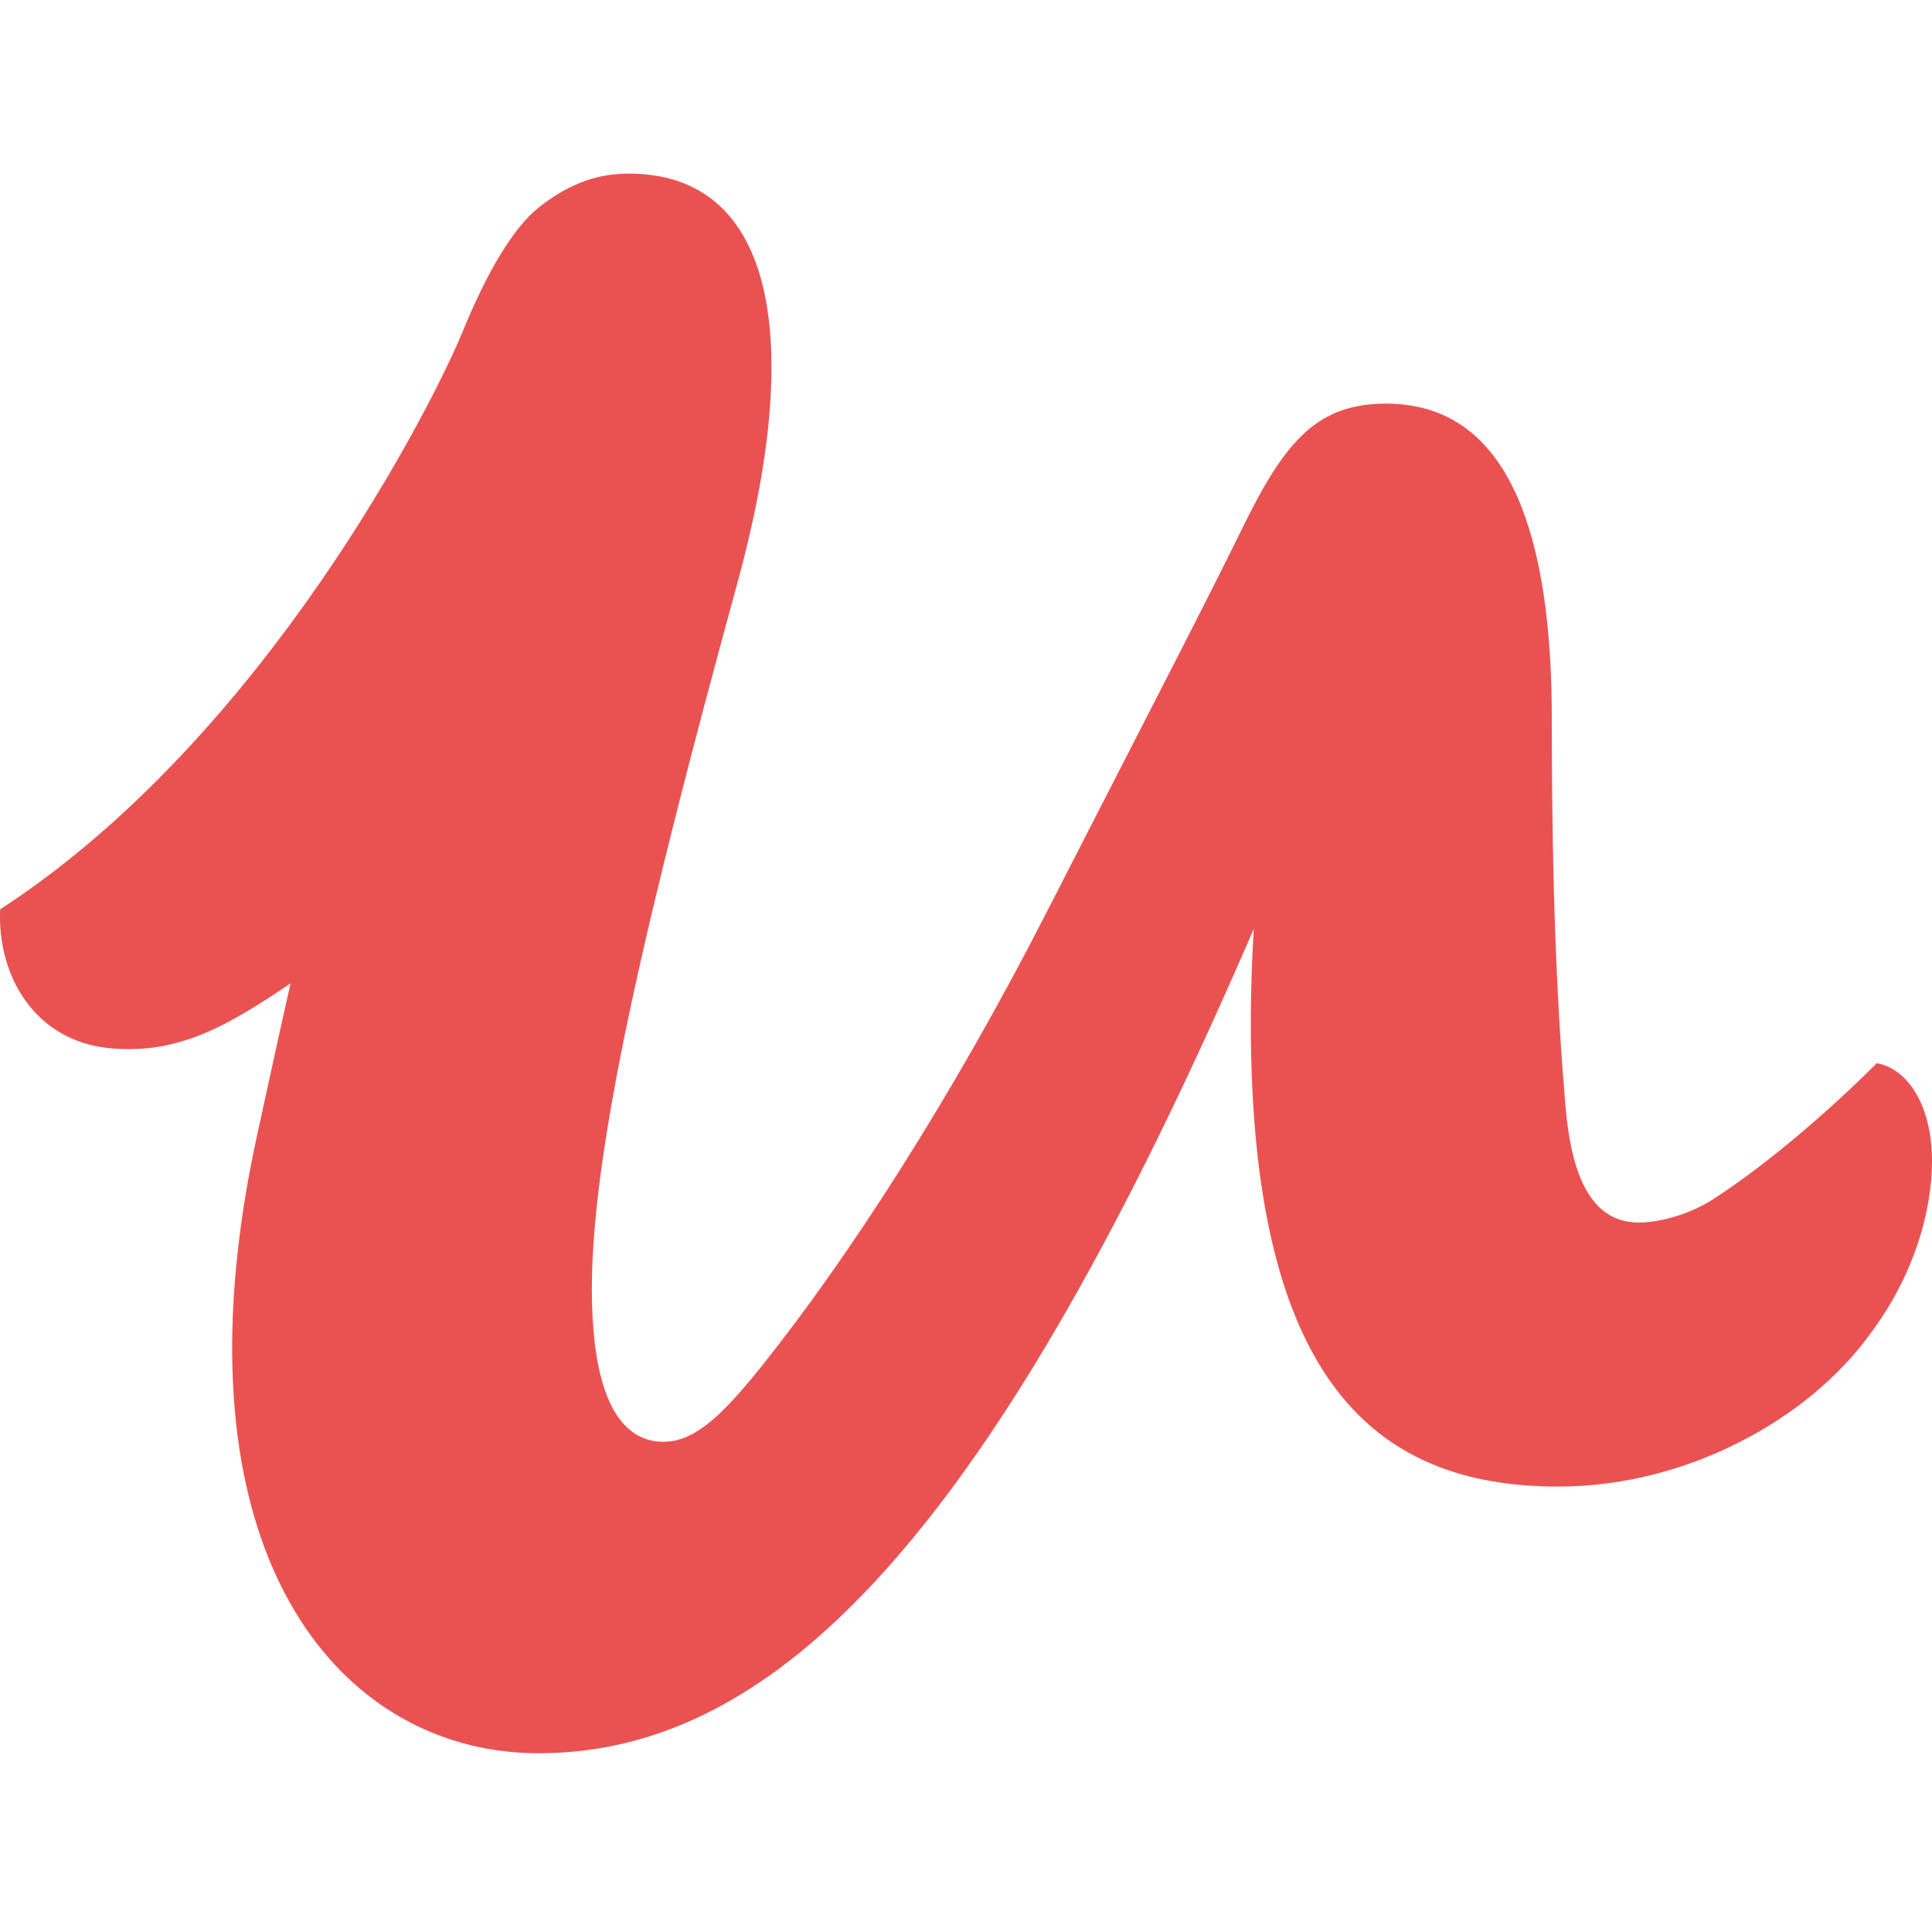
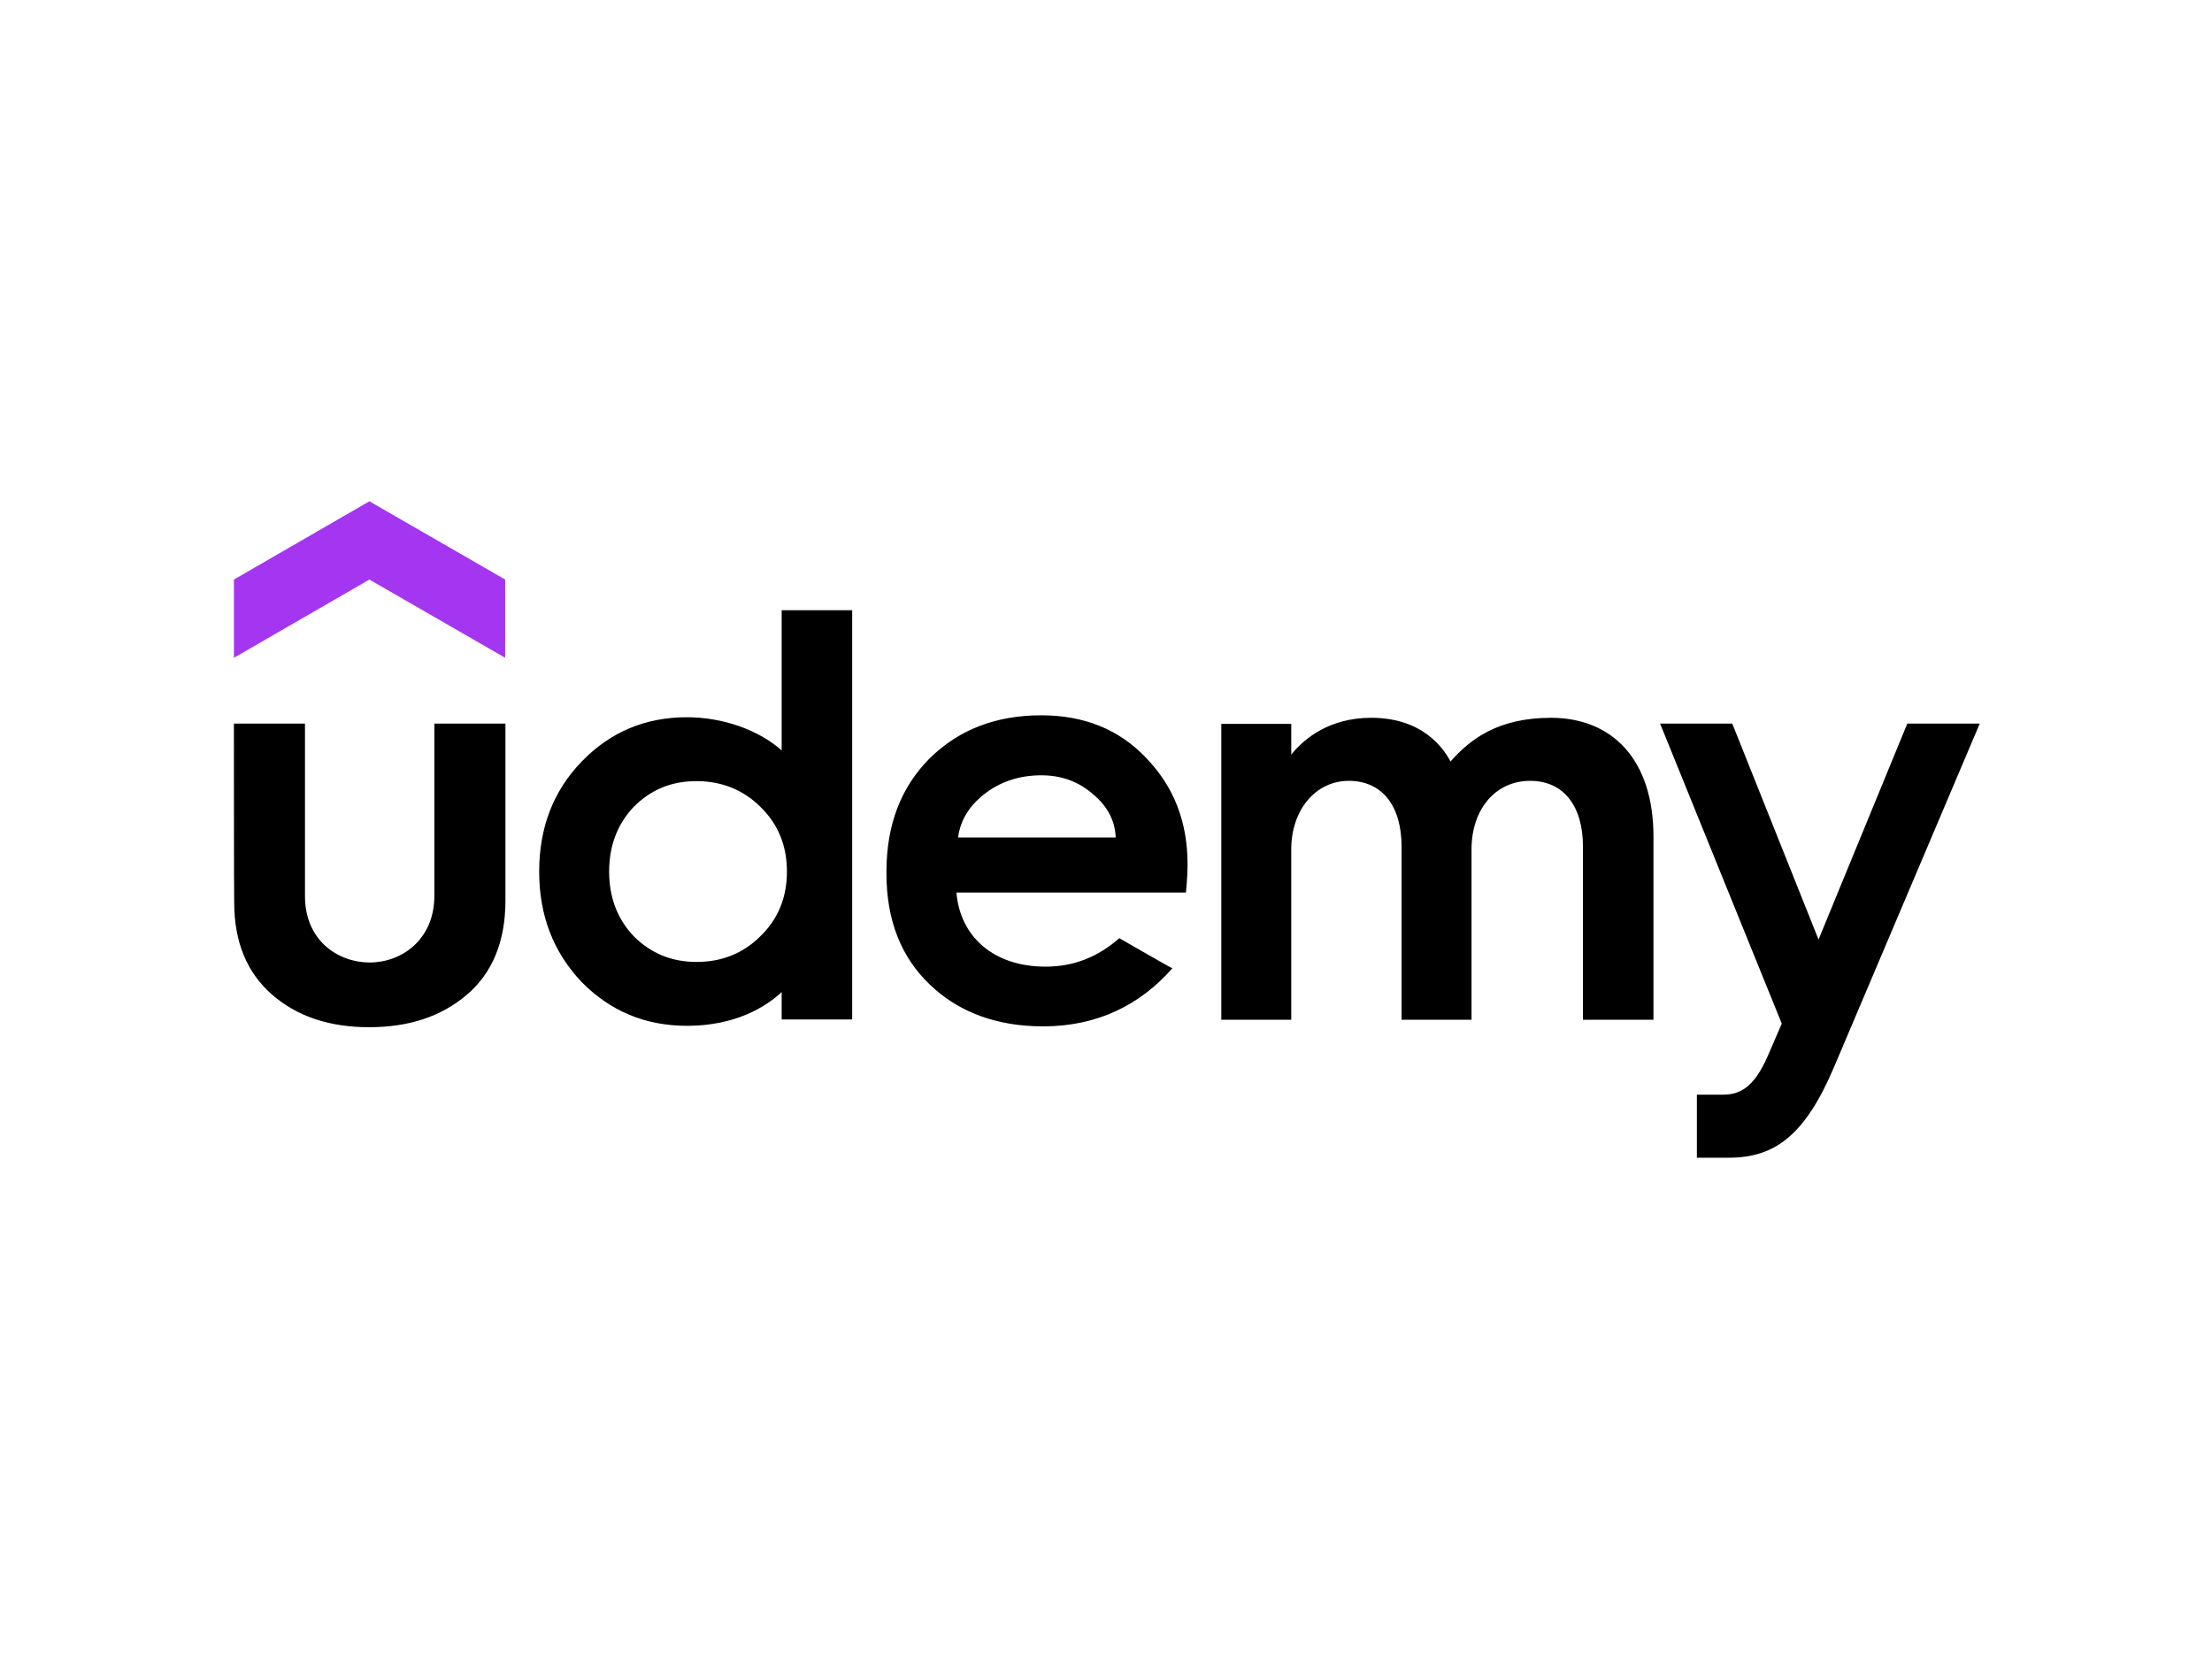
- <svg xmlns="http://www.w3.org/2000/svg" width="800px" height="800px" viewBox="0 -23 256 256" version="1.1" preserveAspectRatio="xMidYMid">
-   <g>
-     <path d="M251.7,119.287 C250.801,118.566 249.79,118.081 248.69,117.873 C242.193,124.35 234.264,131.171 227.224,135.756 C223.975,137.915 219.889,138.994 217.184,138.994 C210.956,138.994 208.251,133.057 207.438,123.619 C206.355,110.942 205.624,95.757 205.624,72.289 C205.624,48.219 200.162,31.856 185.609,30.572 C184.994,30.517 184.373,30.48 183.723,30.48 C174.79,30.48 170.459,35.064 164.775,46.665 C159.903,56.643 152.323,71.209 138.249,98.722 C126.067,122.461 112.533,143.5 100.891,158.066 C97.649,162.104 95.087,164.878 92.679,166.456 C91.07,167.515 89.526,168.044 87.9,168.044 C83.305,168.044 79.95,164.167 78.83,155.139 C78.563,152.993 78.423,150.558 78.423,147.815 C78.423,129.204 85.464,98.992 97.642,54.484 C106.575,22.117 102.787,0.002 83.295,0.002 C83.264,0.002 83.233,0.002 83.202,0.002 C83.161,0.002 83.12,0.002 83.076,0.002 L83.062,0.005 C78.649,0.056 74.99,1.655 71.465,4.429 C67.994,7.162 64.52,13.065 61.278,21 C57.623,29.94 35.398,74.52 0.025,97.486 C-0.392,106.217 4.551,114.945 14.567,115.891 C23.684,116.756 30.158,112.913 38.493,107.314 C37.868,110.098 37.291,112.701 36.765,115.082 C36.143,117.893 35.613,120.319 35.19,122.276 C34.554,125.19 34.151,127.065 34.032,127.585 C32.874,132.897 32.047,137.942 31.511,142.731 C26.523,187.314 47.187,209.314 71.386,209.314 C75.431,209.314 79.438,208.832 83.418,207.821 C110.08,201.061 135.748,170.477 166.131,100.072 C165.67,107.73 165.622,114.884 165.953,121.521 C167.955,161.872 183.915,173.978 206.464,173.978 C223.517,173.978 239.487,165.079 247.607,154.018 C253.565,146.195 256,137.563 256,130.82 C256,125.586 254.34,121.408 251.7,119.287" fill="#EA5252">
- 
- </path>
-   </g>
+ <svg xmlns="http://www.w3.org/2000/svg" version="1.0" id="katman_1" x="0px" y="0px" viewBox="0 0 800 600" style="enable-background:new 0 0 800 600;" xml:space="preserve">
+   <style type="text/css">
+ 	.st0{fill:#A435F0;}
+ </style>
+   <path class="st0" d="M182.7,237.9l-49.1-28.3l-49,28.3v-28.3l49-28.3l49.1,28.3L182.7,237.9L182.7,237.9z" />
+   <path d="M84.6,261.7h25.7v62.4c0,16.1,12,24,23.4,24c11.4,0,23.4-8.1,23.4-24.2v-62.2h25.7v63.9c0,14.9-4.7,26.3-14,34.2  c-9.3,7.9-21,11.7-35.3,11.7c-14.2,0-25.9-3.8-35-11.7c-9.1-7.9-13.8-18.9-13.8-33.5C84.6,326.3,84.6,261.7,84.6,261.7z   M404.8,339.3c-7.8,6.9-16.6,10.3-26.7,10.3c-18.4,0-30.8-10.5-32.2-26.8h83c0,0,0.6-5.3,0.6-10.2c0-15.3-4.9-28-14.9-38.4  c-9.8-10.4-22.5-15.5-38-15.5c-16.3,0-29.7,5.1-40.3,15.5c-10.4,10.4-15.7,24-15.7,41v0.8c0,16.8,5.3,30.2,15.7,40.1  c10.4,10,24.2,15.1,41,15.1c19.5,0,35-7.7,46.7-21C423.9,350.3,404.8,339.3,404.8,339.3z M356,287.2c5.7-4.5,12.7-6.8,20.6-6.8  c7.4,0,13.6,2.3,18.9,7c5.1,4.3,7.8,9.5,8,15.5h-57C347.3,296.7,350.5,291.5,356,287.2L356,287.2z M663.4,385.7  c-10.4,24.6-21.3,33-38.1,33h-11.6v-22.8h9.4c5.8,0,11.1-2.2,16.2-13.9l5.1-11.8l-44-108.5h26.1l31.2,78.1l32.1-78.1H716  L663.4,385.7L663.4,385.7z M282.7,220.7v50.7c-8.4-7.5-21.5-12-34.2-12c-15.1,0-27.8,5.3-38.2,16.1c-10.2,10.6-15.3,23.8-15.3,39.7  c0,15.9,5.1,29.1,15.3,39.9c10.4,10.6,23.1,15.9,38.2,15.9c17.4,0,28.4-6.8,34.2-12.2v9.9h25.5v-148L282.7,220.7L282.7,220.7z   M275,338.6c-6.2,6.2-14,9.3-23.1,9.3c-9.1,0-16.6-3.2-22.7-9.3c-5.9-6.2-8.9-14-8.9-23.4c0-9.3,3-17.2,8.9-23.4  c6.2-6.2,13.6-9.3,22.7-9.3c9.1,0,17,3.2,23.1,9.3c6.4,6.2,9.6,14,9.6,23.4C284.6,324.6,281.4,332.4,275,338.6z M560.9,259.6  c-19.4,0-29.4,8-36.3,15.8c-2.8-5.3-10.5-15.8-28.7-15.8c-15.3,0-24.4,7.7-28.9,13.3v-11.1h-25.3v107H467v-61.6  c0-14.4,8.9-24.8,20.8-24.8c12.1,0,19.1,9.1,19.1,23.8v62.6h25.3v-61.6c0-14.6,8.7-24.8,21.2-24.8c12.1,0,19.1,9.1,19.1,23.8v62.6  H598v-66.2C598,274.6,583,259.6,560.9,259.6L560.9,259.6z" />
</svg>
